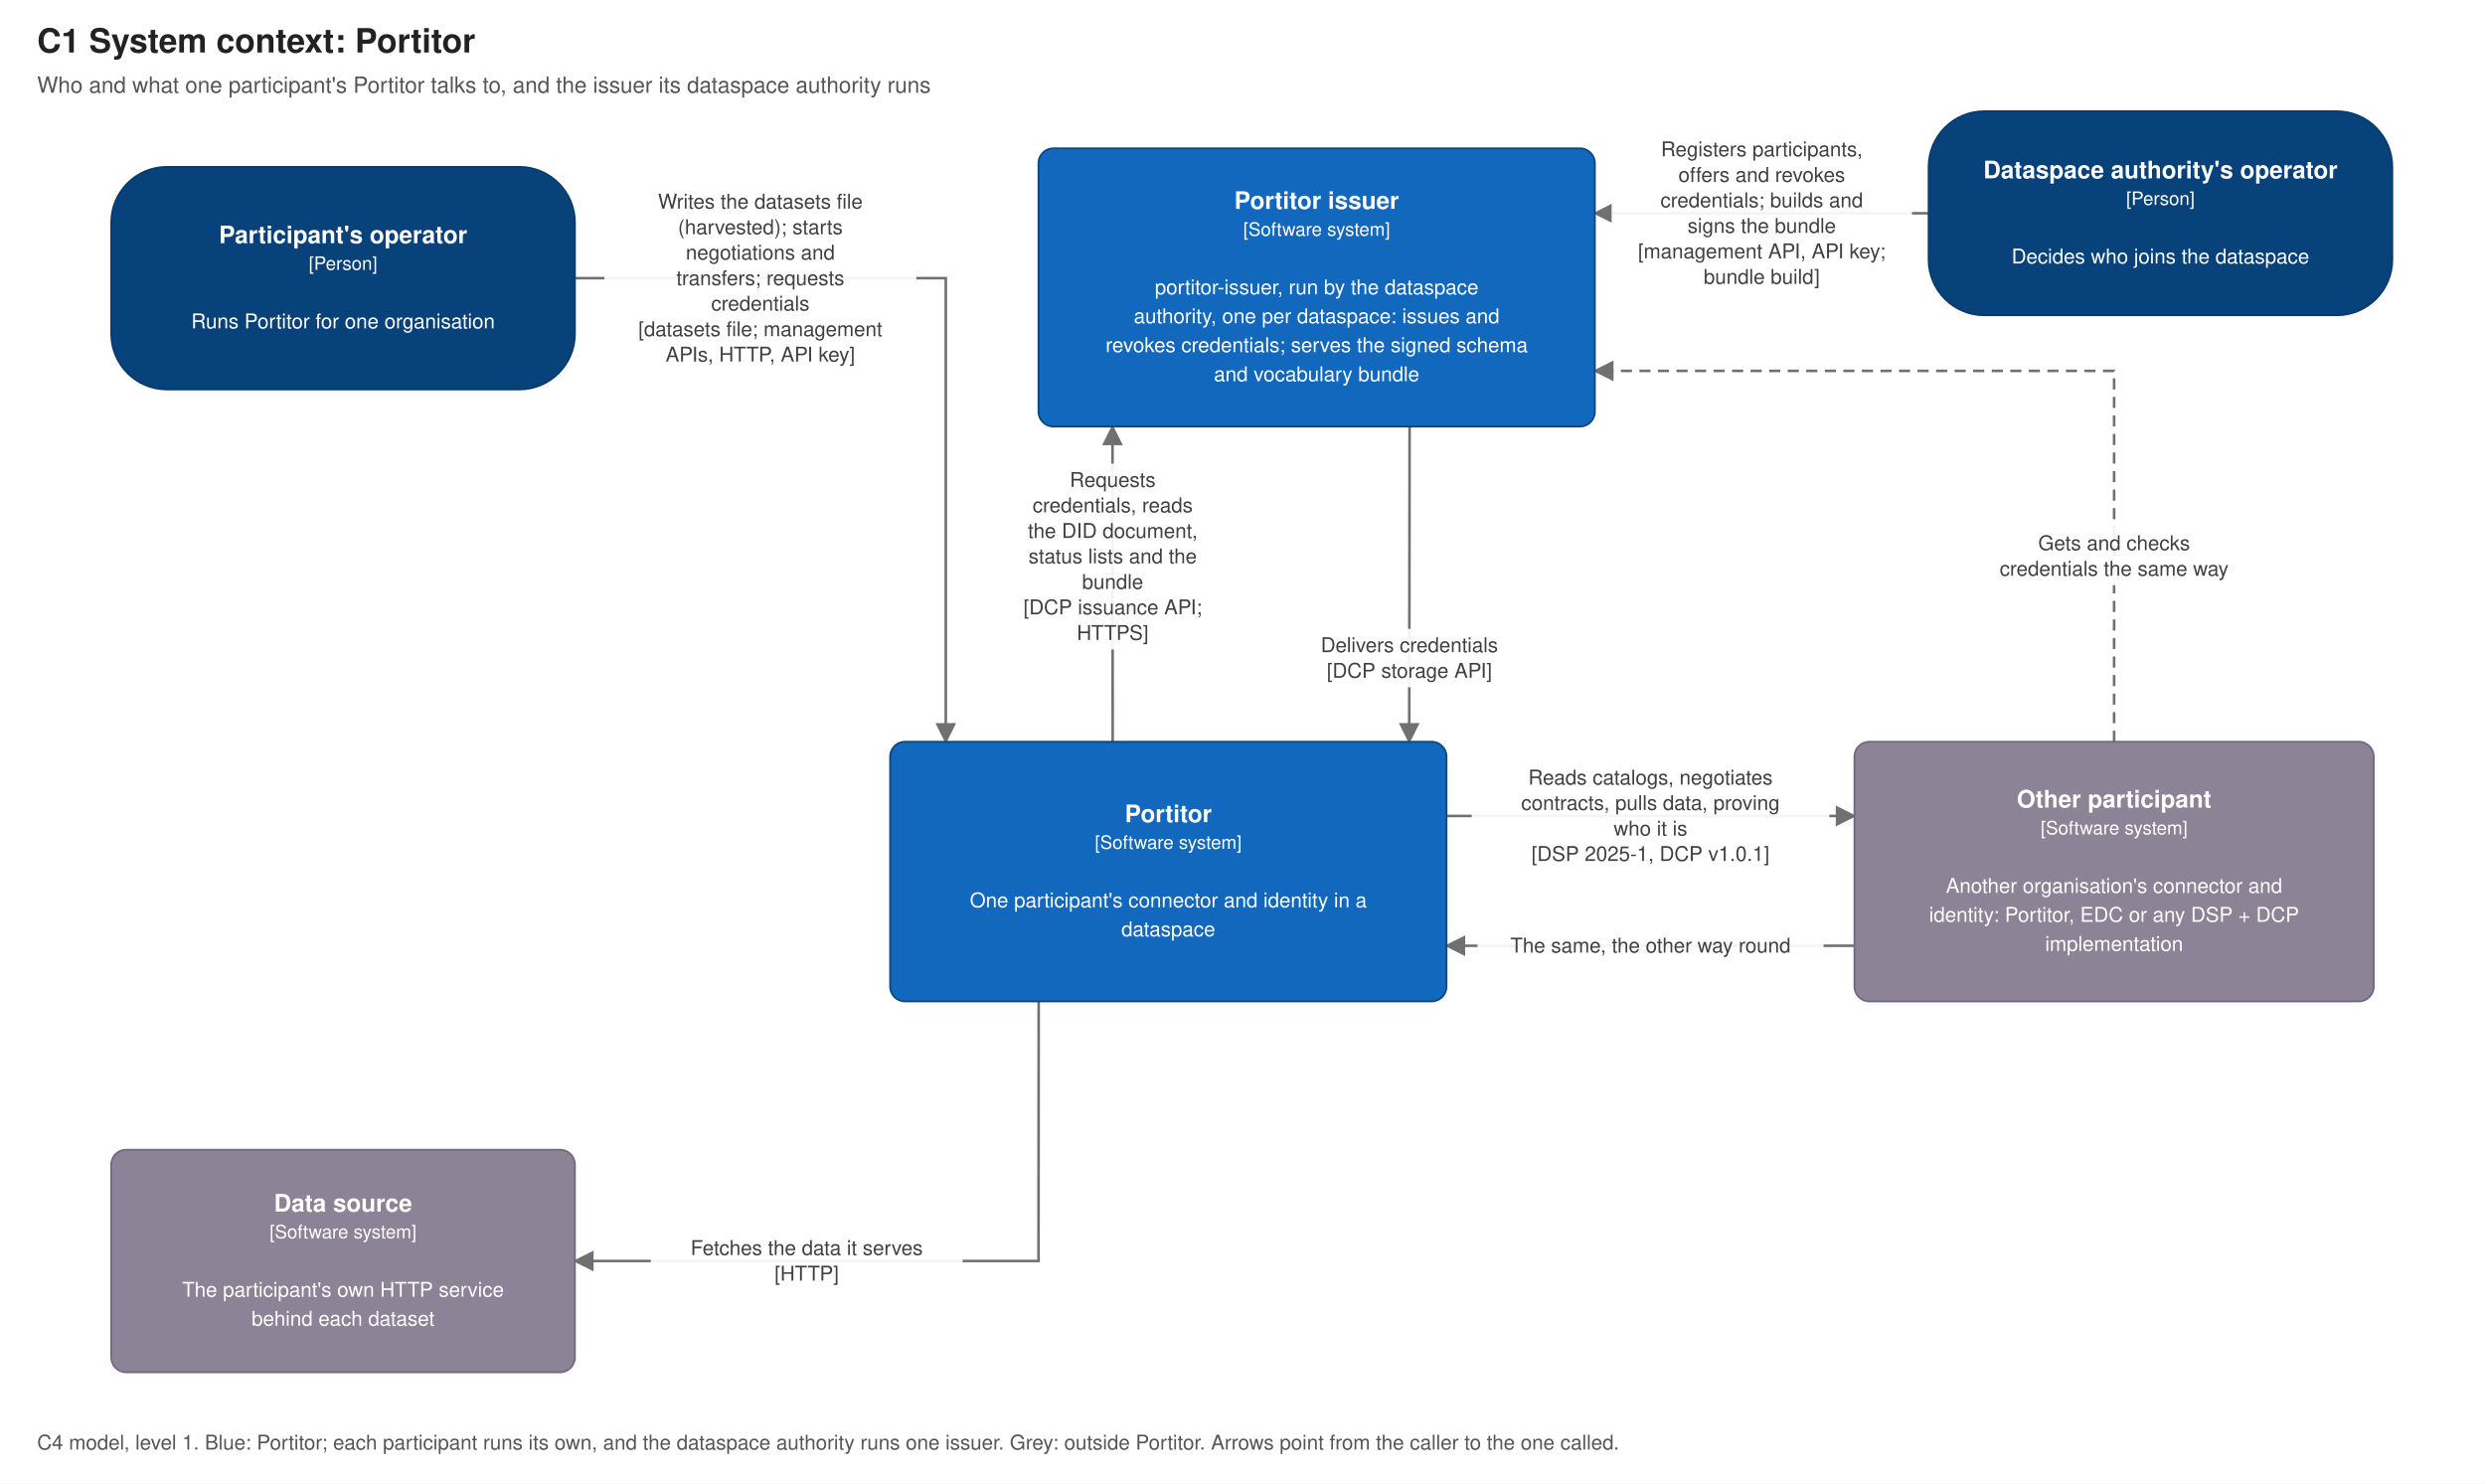
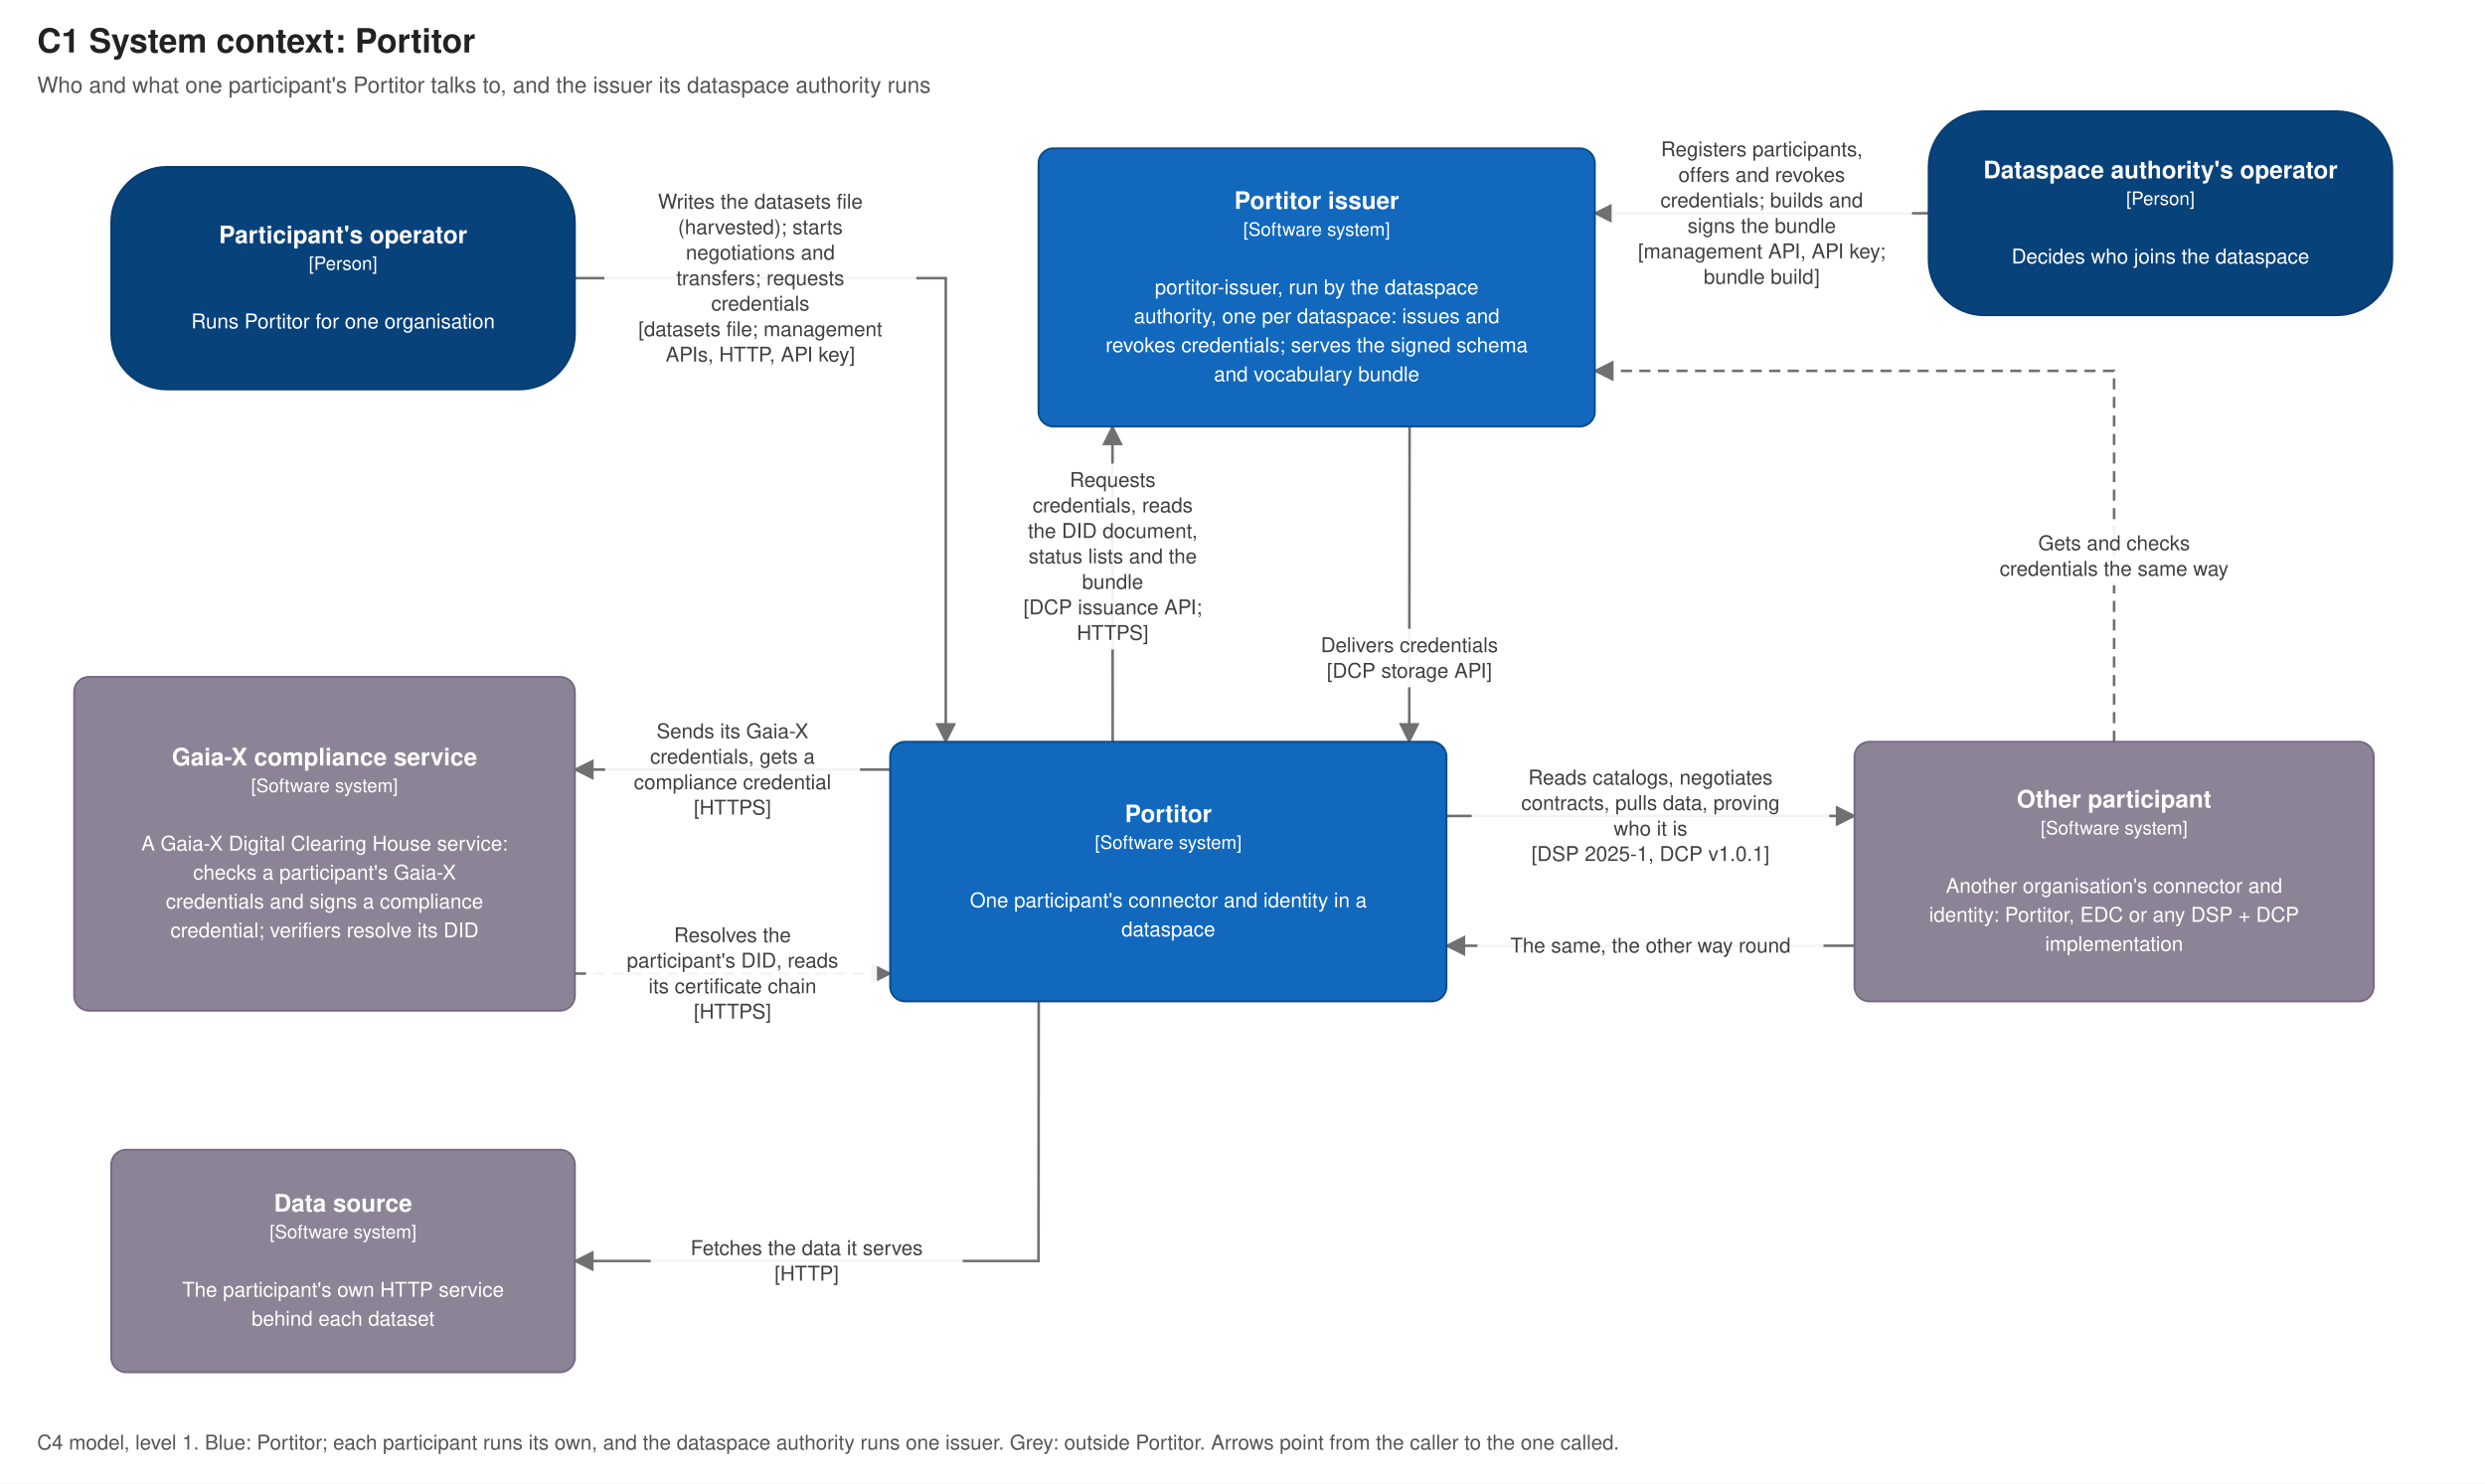
- <svg xmlns="http://www.w3.org/2000/svg" version="1.1" width="1340px" height="800px" viewBox="0 0 1340 800" content="&lt;mxfile host=&quot;Portitor&quot; type=&quot;device&quot;&gt;&lt;diagram id=&quot;c4&quot; name=&quot;C1 System context: Portitor&quot;&gt;&lt;mxGraphModel dx=&quot;1200&quot; dy=&quot;800&quot; grid=&quot;1&quot; gridSize=&quot;10&quot; guides=&quot;1&quot; page=&quot;0&quot; background=&quot;#FFFFFF&quot;&gt;&lt;root&gt;&lt;mxCell id=&quot;0&quot;/&gt;&lt;mxCell id=&quot;1&quot; parent=&quot;0&quot;/&gt;&lt;mxCell id=&quot;operator&quot; value='&amp;lt;b&amp;gt;Participant&amp;amp;#x27;s operator&amp;lt;/b&amp;gt;&amp;lt;br&amp;gt;&amp;lt;font style=&quot;font-size:10px&quot;&amp;gt;[Person]&amp;lt;/font&amp;gt;&amp;lt;br&amp;gt;&amp;lt;br&amp;gt;&amp;lt;font style=&quot;font-size:11px&quot;&amp;gt;Runs Portitor for one organisation&amp;lt;/font&amp;gt;' style=&quot;rounded=1;arcSize=30;whiteSpace=wrap;html=1;fillColor=#08427B;strokeColor=#073B6F;fontColor=#FFFFFF;fontSize=13;align=center;verticalAlign=middle;c4Kind=person;c4Name=Participant's operator;&quot; vertex=&quot;1&quot; parent=&quot;1&quot;&gt;&lt;mxGeometry x=&quot;60&quot; y=&quot;90&quot; width=&quot;250&quot; height=&quot;120&quot; as=&quot;geometry&quot;/&gt;&lt;/mxCell&gt;&lt;mxCell id=&quot;issuer&quot; value='&amp;lt;b&amp;gt;Portitor issuer&amp;lt;/b&amp;gt;&amp;lt;br&amp;gt;&amp;lt;font style=&quot;font-size:10px&quot;&amp;gt;[Software system]&amp;lt;/font&amp;gt;&amp;lt;br&amp;gt;&amp;lt;br&amp;gt;&amp;lt;font style=&quot;font-size:11px&quot;&amp;gt;portitor-issuer, run by the dataspace authority, one per dataspace: issues and revokes credentials; serves the signed schema and vocabulary bundle&amp;lt;/font&amp;gt;' style=&quot;rounded=1;arcSize=8;whiteSpace=wrap;html=1;fillColor=#1168BD;strokeColor=#0B4884;fontColor=#FFFFFF;fontSize=13;align=center;verticalAlign=middle;c4Kind=system;c4Name=Portitor issuer;&quot; vertex=&quot;1&quot; parent=&quot;1&quot;&gt;&lt;mxGeometry x=&quot;560&quot; y=&quot;80&quot; width=&quot;300&quot; height=&quot;150&quot; as=&quot;geometry&quot;/&gt;&lt;/mxCell&gt;&lt;mxCell id=&quot;authority&quot; value='&amp;lt;b&amp;gt;Dataspace authority&amp;amp;#x27;s operator&amp;lt;/b&amp;gt;&amp;lt;br&amp;gt;&amp;lt;font style=&quot;font-size:10px&quot;&amp;gt;[Person]&amp;lt;/font&amp;gt;&amp;lt;br&amp;gt;&amp;lt;br&amp;gt;&amp;lt;font style=&quot;font-size:11px&quot;&amp;gt;Decides who joins the dataspace&amp;lt;/font&amp;gt;' style=&quot;rounded=1;arcSize=30;whiteSpace=wrap;html=1;fillColor=#08427B;strokeColor=#073B6F;fontColor=#FFFFFF;fontSize=13;align=center;verticalAlign=middle;c4Kind=person;c4Name=Dataspace authority's operator;&quot; vertex=&quot;1&quot; parent=&quot;1&quot;&gt;&lt;mxGeometry x=&quot;1040&quot; y=&quot;60&quot; width=&quot;250&quot; height=&quot;110&quot; as=&quot;geometry&quot;/&gt;&lt;/mxCell&gt;&lt;mxCell id=&quot;portitor&quot; value='&amp;lt;b&amp;gt;Portitor&amp;lt;/b&amp;gt;&amp;lt;br&amp;gt;&amp;lt;font style=&quot;font-size:10px&quot;&amp;gt;[Software system]&amp;lt;/font&amp;gt;&amp;lt;br&amp;gt;&amp;lt;br&amp;gt;&amp;lt;font style=&quot;font-size:11px&quot;&amp;gt;One participant&amp;amp;#x27;s connector and identity in a dataspace&amp;lt;/font&amp;gt;' style=&quot;rounded=1;arcSize=8;whiteSpace=wrap;html=1;fillColor=#1168BD;strokeColor=#0B4884;fontColor=#FFFFFF;fontSize=13;align=center;verticalAlign=middle;c4Kind=system;c4Name=Portitor;&quot; vertex=&quot;1&quot; parent=&quot;1&quot;&gt;&lt;mxGeometry x=&quot;480&quot; y=&quot;400&quot; width=&quot;300&quot; height=&quot;140&quot; as=&quot;geometry&quot;/&gt;&lt;/mxCell&gt;&lt;mxCell id=&quot;partner&quot; value='&amp;lt;b&amp;gt;Other participant&amp;lt;/b&amp;gt;&amp;lt;br&amp;gt;&amp;lt;font style=&quot;font-size:10px&quot;&amp;gt;[Software system]&amp;lt;/font&amp;gt;&amp;lt;br&amp;gt;&amp;lt;br&amp;gt;&amp;lt;font style=&quot;font-size:11px&quot;&amp;gt;Another organisation&amp;amp;#x27;s connector and identity: Portitor, EDC or any DSP + DCP implementation&amp;lt;/font&amp;gt;' style=&quot;rounded=1;arcSize=8;whiteSpace=wrap;html=1;fillColor=#8C8496;strokeColor=#736782;fontColor=#FFFFFF;fontSize=13;align=center;verticalAlign=middle;c4Kind=external;c4Name=Other participant;&quot; vertex=&quot;1&quot; parent=&quot;1&quot;&gt;&lt;mxGeometry x=&quot;1000&quot; y=&quot;400&quot; width=&quot;280&quot; height=&quot;140&quot; as=&quot;geometry&quot;/&gt;&lt;/mxCell&gt;&lt;mxCell id=&quot;source&quot; value='&amp;lt;b&amp;gt;Data source&amp;lt;/b&amp;gt;&amp;lt;br&amp;gt;&amp;lt;font style=&quot;font-size:10px&quot;&amp;gt;[Software system]&amp;lt;/font&amp;gt;&amp;lt;br&amp;gt;&amp;lt;br&amp;gt;&amp;lt;font style=&quot;font-size:11px&quot;&amp;gt;The participant&amp;amp;#x27;s own HTTP service behind each dataset&amp;lt;/font&amp;gt;' style=&quot;rounded=1;arcSize=8;whiteSpace=wrap;html=1;fillColor=#8C8496;strokeColor=#736782;fontColor=#FFFFFF;fontSize=13;align=center;verticalAlign=middle;c4Kind=external;c4Name=Data source;&quot; vertex=&quot;1&quot; parent=&quot;1&quot;&gt;&lt;mxGeometry x=&quot;60&quot; y=&quot;620&quot; width=&quot;250&quot; height=&quot;120&quot; as=&quot;geometry&quot;/&gt;&lt;/mxCell&gt;&lt;mxCell id=&quot;e0&quot; value=&quot;Writes the datasets file (harvested); starts negotiations and transfers; requests credentials&amp;#10;[datasets file; management APIs, HTTP, API key]&quot; style=&quot;endArrow=blockThin;endFill=1;html=1;rounded=0;strokeColor=#707070;fontSize=11;fontColor=#404040;labelBackgroundColor=#FFFFFF;exitX=1.000;exitY=0.500;exitPerimeter=0;entryX=0.100;entryY=0.000;entryPerimeter=0;&quot; edge=&quot;1&quot; parent=&quot;1&quot; source=&quot;operator&quot; target=&quot;portitor&quot;&gt;&lt;mxGeometry relative=&quot;1&quot; as=&quot;geometry&quot;&gt;&lt;Array as=&quot;points&quot;&gt;&lt;mxPoint x=&quot;510&quot; y=&quot;150&quot;/&gt;&lt;/Array&gt;&lt;/mxGeometry&gt;&lt;/mxCell&gt;&lt;mxCell id=&quot;e1&quot; value=&quot;Requests credentials, reads the DID document, status lists and the bundle&amp;#10;[DCP issuance API; HTTPS]&quot; style=&quot;endArrow=blockThin;endFill=1;html=1;rounded=0;strokeColor=#707070;fontSize=11;fontColor=#404040;labelBackgroundColor=#FFFFFF;exitX=0.400;exitY=0.000;exitPerimeter=0;entryX=0.133;entryY=1.000;entryPerimeter=0;&quot; edge=&quot;1&quot; parent=&quot;1&quot; source=&quot;portitor&quot; target=&quot;issuer&quot;&gt;&lt;mxGeometry relative=&quot;1&quot; as=&quot;geometry&quot;&gt;&lt;/mxGeometry&gt;&lt;/mxCell&gt;&lt;mxCell id=&quot;e2&quot; value=&quot;Delivers credentials&amp;#10;[DCP storage API]&quot; style=&quot;endArrow=blockThin;endFill=1;html=1;rounded=0;strokeColor=#707070;fontSize=11;fontColor=#404040;labelBackgroundColor=#FFFFFF;exitX=0.667;exitY=1.000;exitPerimeter=0;entryX=0.933;entryY=0.000;entryPerimeter=0;&quot; edge=&quot;1&quot; parent=&quot;1&quot; source=&quot;issuer&quot; target=&quot;portitor&quot;&gt;&lt;mxGeometry relative=&quot;1&quot; as=&quot;geometry&quot;&gt;&lt;/mxGeometry&gt;&lt;/mxCell&gt;&lt;mxCell id=&quot;e3&quot; value=&quot;Registers participants, offers and revokes credentials; builds and signs the bundle&amp;#10;[management API, API key; bundle build]&quot; style=&quot;endArrow=blockThin;endFill=1;html=1;rounded=0;strokeColor=#707070;fontSize=11;fontColor=#404040;labelBackgroundColor=#FFFFFF;exitX=0.000;exitY=0.500;exitPerimeter=0;entryX=1.000;entryY=0.233;entryPerimeter=0;&quot; edge=&quot;1&quot; parent=&quot;1&quot; source=&quot;authority&quot; target=&quot;issuer&quot;&gt;&lt;mxGeometry relative=&quot;1&quot; as=&quot;geometry&quot;&gt;&lt;/mxGeometry&gt;&lt;/mxCell&gt;&lt;mxCell id=&quot;e4&quot; value=&quot;Reads catalogs, negotiates contracts, pulls data, proving who it is&amp;#10;[DSP 2025-1, DCP v1.0.1]&quot; style=&quot;endArrow=blockThin;endFill=1;html=1;rounded=0;strokeColor=#707070;fontSize=11;fontColor=#404040;labelBackgroundColor=#FFFFFF;exitX=1.000;exitY=0.286;exitPerimeter=0;entryX=0.000;entryY=0.286;entryPerimeter=0;&quot; edge=&quot;1&quot; parent=&quot;1&quot; source=&quot;portitor&quot; target=&quot;partner&quot;&gt;&lt;mxGeometry relative=&quot;1&quot; as=&quot;geometry&quot;&gt;&lt;/mxGeometry&gt;&lt;/mxCell&gt;&lt;mxCell id=&quot;e5&quot; value=&quot;The same, the other way round&quot; style=&quot;endArrow=blockThin;endFill=1;html=1;rounded=0;strokeColor=#707070;fontSize=11;fontColor=#404040;labelBackgroundColor=#FFFFFF;exitX=0.000;exitY=0.786;exitPerimeter=0;entryX=1.000;entryY=0.786;entryPerimeter=0;&quot; edge=&quot;1&quot; parent=&quot;1&quot; source=&quot;partner&quot; target=&quot;portitor&quot;&gt;&lt;mxGeometry relative=&quot;1&quot; as=&quot;geometry&quot;&gt;&lt;/mxGeometry&gt;&lt;/mxCell&gt;&lt;mxCell id=&quot;e6&quot; value=&quot;Gets and checks credentials the same way&quot; style=&quot;endArrow=blockThin;endFill=1;html=1;rounded=0;strokeColor=#707070;fontSize=11;fontColor=#404040;labelBackgroundColor=#FFFFFF;dashed=1;exitX=0.500;exitY=0.000;exitPerimeter=0;entryX=1.000;entryY=0.800;entryPerimeter=0;&quot; edge=&quot;1&quot; parent=&quot;1&quot; source=&quot;partner&quot; target=&quot;issuer&quot;&gt;&lt;mxGeometry relative=&quot;1&quot; as=&quot;geometry&quot;&gt;&lt;Array as=&quot;points&quot;&gt;&lt;mxPoint x=&quot;1140&quot; y=&quot;200&quot;/&gt;&lt;/Array&gt;&lt;/mxGeometry&gt;&lt;/mxCell&gt;&lt;mxCell id=&quot;e7&quot; value=&quot;Fetches the data it serves&amp;#10;[HTTP]&quot; style=&quot;endArrow=blockThin;endFill=1;html=1;rounded=0;strokeColor=#707070;fontSize=11;fontColor=#404040;labelBackgroundColor=#FFFFFF;exitX=0.267;exitY=1.000;exitPerimeter=0;entryX=1.000;entryY=0.500;entryPerimeter=0;&quot; edge=&quot;1&quot; parent=&quot;1&quot; source=&quot;portitor&quot; target=&quot;source&quot;&gt;&lt;mxGeometry relative=&quot;1&quot; as=&quot;geometry&quot;&gt;&lt;Array as=&quot;points&quot;&gt;&lt;mxPoint x=&quot;560&quot; y=&quot;680&quot;/&gt;&lt;/Array&gt;&lt;/mxGeometry&gt;&lt;/mxCell&gt;&lt;mxCell id=&quot;legend&quot; value=&quot;C4 model, level 1. Blue: Portitor; each participant runs its own, and the dataspace authority runs one issuer. Grey: outside Portitor. Arrows point from the caller to the one called.&quot; style=&quot;text;html=1;align=left;verticalAlign=top;fontSize=11;fontColor=#555555;whiteSpace=wrap;&quot; vertex=&quot;1&quot; parent=&quot;1&quot;&gt;&lt;mxGeometry x=&quot;20&quot; y=&quot;760&quot; width=&quot;1300&quot; height=&quot;40&quot; as=&quot;geometry&quot;/&gt;&lt;/mxCell&gt;&lt;/root&gt;&lt;/mxGraphModel&gt;&lt;/diagram&gt;&lt;/mxfile&gt;">
+ <svg xmlns="http://www.w3.org/2000/svg" version="1.1" width="1340px" height="800px" viewBox="0 0 1340 800" content="&lt;mxfile host=&quot;Portitor&quot; type=&quot;device&quot;&gt;&lt;diagram id=&quot;c4&quot; name=&quot;C1 System context: Portitor&quot;&gt;&lt;mxGraphModel dx=&quot;1200&quot; dy=&quot;800&quot; grid=&quot;1&quot; gridSize=&quot;10&quot; guides=&quot;1&quot; page=&quot;0&quot; background=&quot;#FFFFFF&quot;&gt;&lt;root&gt;&lt;mxCell id=&quot;0&quot;/&gt;&lt;mxCell id=&quot;1&quot; parent=&quot;0&quot;/&gt;&lt;mxCell id=&quot;operator&quot; value='&amp;lt;b&amp;gt;Participant&amp;amp;#x27;s operator&amp;lt;/b&amp;gt;&amp;lt;br&amp;gt;&amp;lt;font style=&quot;font-size:10px&quot;&amp;gt;[Person]&amp;lt;/font&amp;gt;&amp;lt;br&amp;gt;&amp;lt;br&amp;gt;&amp;lt;font style=&quot;font-size:11px&quot;&amp;gt;Runs Portitor for one organisation&amp;lt;/font&amp;gt;' style=&quot;rounded=1;arcSize=30;whiteSpace=wrap;html=1;fillColor=#08427B;strokeColor=#073B6F;fontColor=#FFFFFF;fontSize=13;align=center;verticalAlign=middle;c4Kind=person;c4Name=Participant's operator;&quot; vertex=&quot;1&quot; parent=&quot;1&quot;&gt;&lt;mxGeometry x=&quot;60&quot; y=&quot;90&quot; width=&quot;250&quot; height=&quot;120&quot; as=&quot;geometry&quot;/&gt;&lt;/mxCell&gt;&lt;mxCell id=&quot;issuer&quot; value='&amp;lt;b&amp;gt;Portitor issuer&amp;lt;/b&amp;gt;&amp;lt;br&amp;gt;&amp;lt;font style=&quot;font-size:10px&quot;&amp;gt;[Software system]&amp;lt;/font&amp;gt;&amp;lt;br&amp;gt;&amp;lt;br&amp;gt;&amp;lt;font style=&quot;font-size:11px&quot;&amp;gt;portitor-issuer, run by the dataspace authority, one per dataspace: issues and revokes credentials; serves the signed schema and vocabulary bundle&amp;lt;/font&amp;gt;' style=&quot;rounded=1;arcSize=8;whiteSpace=wrap;html=1;fillColor=#1168BD;strokeColor=#0B4884;fontColor=#FFFFFF;fontSize=13;align=center;verticalAlign=middle;c4Kind=system;c4Name=Portitor issuer;&quot; vertex=&quot;1&quot; parent=&quot;1&quot;&gt;&lt;mxGeometry x=&quot;560&quot; y=&quot;80&quot; width=&quot;300&quot; height=&quot;150&quot; as=&quot;geometry&quot;/&gt;&lt;/mxCell&gt;&lt;mxCell id=&quot;authority&quot; value='&amp;lt;b&amp;gt;Dataspace authority&amp;amp;#x27;s operator&amp;lt;/b&amp;gt;&amp;lt;br&amp;gt;&amp;lt;font style=&quot;font-size:10px&quot;&amp;gt;[Person]&amp;lt;/font&amp;gt;&amp;lt;br&amp;gt;&amp;lt;br&amp;gt;&amp;lt;font style=&quot;font-size:11px&quot;&amp;gt;Decides who joins the dataspace&amp;lt;/font&amp;gt;' style=&quot;rounded=1;arcSize=30;whiteSpace=wrap;html=1;fillColor=#08427B;strokeColor=#073B6F;fontColor=#FFFFFF;fontSize=13;align=center;verticalAlign=middle;c4Kind=person;c4Name=Dataspace authority's operator;&quot; vertex=&quot;1&quot; parent=&quot;1&quot;&gt;&lt;mxGeometry x=&quot;1040&quot; y=&quot;60&quot; width=&quot;250&quot; height=&quot;110&quot; as=&quot;geometry&quot;/&gt;&lt;/mxCell&gt;&lt;mxCell id=&quot;portitor&quot; value='&amp;lt;b&amp;gt;Portitor&amp;lt;/b&amp;gt;&amp;lt;br&amp;gt;&amp;lt;font style=&quot;font-size:10px&quot;&amp;gt;[Software system]&amp;lt;/font&amp;gt;&amp;lt;br&amp;gt;&amp;lt;br&amp;gt;&amp;lt;font style=&quot;font-size:11px&quot;&amp;gt;One participant&amp;amp;#x27;s connector and identity in a dataspace&amp;lt;/font&amp;gt;' style=&quot;rounded=1;arcSize=8;whiteSpace=wrap;html=1;fillColor=#1168BD;strokeColor=#0B4884;fontColor=#FFFFFF;fontSize=13;align=center;verticalAlign=middle;c4Kind=system;c4Name=Portitor;&quot; vertex=&quot;1&quot; parent=&quot;1&quot;&gt;&lt;mxGeometry x=&quot;480&quot; y=&quot;400&quot; width=&quot;300&quot; height=&quot;140&quot; as=&quot;geometry&quot;/&gt;&lt;/mxCell&gt;&lt;mxCell id=&quot;partner&quot; value='&amp;lt;b&amp;gt;Other participant&amp;lt;/b&amp;gt;&amp;lt;br&amp;gt;&amp;lt;font style=&quot;font-size:10px&quot;&amp;gt;[Software system]&amp;lt;/font&amp;gt;&amp;lt;br&amp;gt;&amp;lt;br&amp;gt;&amp;lt;font style=&quot;font-size:11px&quot;&amp;gt;Another organisation&amp;amp;#x27;s connector and identity: Portitor, EDC or any DSP + DCP implementation&amp;lt;/font&amp;gt;' style=&quot;rounded=1;arcSize=8;whiteSpace=wrap;html=1;fillColor=#8C8496;strokeColor=#736782;fontColor=#FFFFFF;fontSize=13;align=center;verticalAlign=middle;c4Kind=external;c4Name=Other participant;&quot; vertex=&quot;1&quot; parent=&quot;1&quot;&gt;&lt;mxGeometry x=&quot;1000&quot; y=&quot;400&quot; width=&quot;280&quot; height=&quot;140&quot; as=&quot;geometry&quot;/&gt;&lt;/mxCell&gt;&lt;mxCell id=&quot;source&quot; value='&amp;lt;b&amp;gt;Data source&amp;lt;/b&amp;gt;&amp;lt;br&amp;gt;&amp;lt;font style=&quot;font-size:10px&quot;&amp;gt;[Software system]&amp;lt;/font&amp;gt;&amp;lt;br&amp;gt;&amp;lt;br&amp;gt;&amp;lt;font style=&quot;font-size:11px&quot;&amp;gt;The participant&amp;amp;#x27;s own HTTP service behind each dataset&amp;lt;/font&amp;gt;' style=&quot;rounded=1;arcSize=8;whiteSpace=wrap;html=1;fillColor=#8C8496;strokeColor=#736782;fontColor=#FFFFFF;fontSize=13;align=center;verticalAlign=middle;c4Kind=external;c4Name=Data source;&quot; vertex=&quot;1&quot; parent=&quot;1&quot;&gt;&lt;mxGeometry x=&quot;60&quot; y=&quot;620&quot; width=&quot;250&quot; height=&quot;120&quot; as=&quot;geometry&quot;/&gt;&lt;/mxCell&gt;&lt;mxCell id=&quot;e0&quot; value=&quot;Writes the datasets file (harvested); starts negotiations and transfers; requests credentials&amp;#10;[datasets file; management APIs, HTTP, API key]&quot; style=&quot;endArrow=blockThin;endFill=1;html=1;rounded=0;strokeColor=#707070;fontSize=11;fontColor=#404040;labelBackgroundColor=#FFFFFF;exitX=1.000;exitY=0.500;exitPerimeter=0;entryX=0.100;entryY=0.000;entryPerimeter=0;&quot; edge=&quot;1&quot; parent=&quot;1&quot; source=&quot;operator&quot; target=&quot;portitor&quot;&gt;&lt;mxGeometry relative=&quot;1&quot; as=&quot;geometry&quot;&gt;&lt;Array as=&quot;points&quot;&gt;&lt;mxPoint x=&quot;510&quot; y=&quot;150&quot;/&gt;&lt;/Array&gt;&lt;/mxGeometry&gt;&lt;/mxCell&gt;&lt;mxCell id=&quot;e1&quot; value=&quot;Requests credentials, reads the DID document, status lists and the bundle&amp;#10;[DCP issuance API; HTTPS]&quot; style=&quot;endArrow=blockThin;endFill=1;html=1;rounded=0;strokeColor=#707070;fontSize=11;fontColor=#404040;labelBackgroundColor=#FFFFFF;exitX=0.400;exitY=0.000;exitPerimeter=0;entryX=0.133;entryY=1.000;entryPerimeter=0;&quot; edge=&quot;1&quot; parent=&quot;1&quot; source=&quot;portitor&quot; target=&quot;issuer&quot;&gt;&lt;mxGeometry relative=&quot;1&quot; as=&quot;geometry&quot;&gt;&lt;/mxGeometry&gt;&lt;/mxCell&gt;&lt;mxCell id=&quot;e2&quot; value=&quot;Delivers credentials&amp;#10;[DCP storage API]&quot; style=&quot;endArrow=blockThin;endFill=1;html=1;rounded=0;strokeColor=#707070;fontSize=11;fontColor=#404040;labelBackgroundColor=#FFFFFF;exitX=0.667;exitY=1.000;exitPerimeter=0;entryX=0.933;entryY=0.000;entryPerimeter=0;&quot; edge=&quot;1&quot; parent=&quot;1&quot; source=&quot;issuer&quot; target=&quot;portitor&quot;&gt;&lt;mxGeometry relative=&quot;1&quot; as=&quot;geometry&quot;&gt;&lt;/mxGeometry&gt;&lt;/mxCell&gt;&lt;mxCell id=&quot;e3&quot; value=&quot;Registers participants, offers and revokes credentials; builds and signs the bundle&amp;#10;[management API, API key; bundle build]&quot; style=&quot;endArrow=blockThin;endFill=1;html=1;rounded=0;strokeColor=#707070;fontSize=11;fontColor=#404040;labelBackgroundColor=#FFFFFF;exitX=0.000;exitY=0.500;exitPerimeter=0;entryX=1.000;entryY=0.233;entryPerimeter=0;&quot; edge=&quot;1&quot; parent=&quot;1&quot; source=&quot;authority&quot; target=&quot;issuer&quot;&gt;&lt;mxGeometry relative=&quot;1&quot; as=&quot;geometry&quot;&gt;&lt;/mxGeometry&gt;&lt;/mxCell&gt;&lt;mxCell id=&quot;e4&quot; value=&quot;Reads catalogs, negotiates contracts, pulls data, proving who it is&amp;#10;[DSP 2025-1, DCP v1.0.1]&quot; style=&quot;endArrow=blockThin;endFill=1;html=1;rounded=0;strokeColor=#707070;fontSize=11;fontColor=#404040;labelBackgroundColor=#FFFFFF;exitX=1.000;exitY=0.286;exitPerimeter=0;entryX=0.000;entryY=0.286;entryPerimeter=0;&quot; edge=&quot;1&quot; parent=&quot;1&quot; source=&quot;portitor&quot; target=&quot;partner&quot;&gt;&lt;mxGeometry relative=&quot;1&quot; as=&quot;geometry&quot;&gt;&lt;/mxGeometry&gt;&lt;/mxCell&gt;&lt;mxCell id=&quot;e5&quot; value=&quot;The same, the other way round&quot; style=&quot;endArrow=blockThin;endFill=1;html=1;rounded=0;strokeColor=#707070;fontSize=11;fontColor=#404040;labelBackgroundColor=#FFFFFF;exitX=0.000;exitY=0.786;exitPerimeter=0;entryX=1.000;entryY=0.786;entryPerimeter=0;&quot; edge=&quot;1&quot; parent=&quot;1&quot; source=&quot;partner&quot; target=&quot;portitor&quot;&gt;&lt;mxGeometry relative=&quot;1&quot; as=&quot;geometry&quot;&gt;&lt;/mxGeometry&gt;&lt;/mxCell&gt;&lt;mxCell id=&quot;e6&quot; value=&quot;Gets and checks credentials the same way&quot; style=&quot;endArrow=blockThin;endFill=1;html=1;rounded=0;strokeColor=#707070;fontSize=11;fontColor=#404040;labelBackgroundColor=#FFFFFF;dashed=1;exitX=0.500;exitY=0.000;exitPerimeter=0;entryX=1.000;entryY=0.800;entryPerimeter=0;&quot; edge=&quot;1&quot; parent=&quot;1&quot; source=&quot;partner&quot; target=&quot;issuer&quot;&gt;&lt;mxGeometry relative=&quot;1&quot; as=&quot;geometry&quot;&gt;&lt;Array as=&quot;points&quot;&gt;&lt;mxPoint x=&quot;1140&quot; y=&quot;200&quot;/&gt;&lt;/Array&gt;&lt;/mxGeometry&gt;&lt;/mxCell&gt;&lt;mxCell id=&quot;e7&quot; value=&quot;Fetches the data it serves&amp;#10;[HTTP]&quot; style=&quot;endArrow=blockThin;endFill=1;html=1;rounded=0;strokeColor=#707070;fontSize=11;fontColor=#404040;labelBackgroundColor=#FFFFFF;exitX=0.267;exitY=1.000;exitPerimeter=0;entryX=1.000;entryY=0.500;entryPerimeter=0;&quot; edge=&quot;1&quot; parent=&quot;1&quot; source=&quot;portitor&quot; target=&quot;source&quot;&gt;&lt;mxGeometry relative=&quot;1&quot; as=&quot;geometry&quot;&gt;&lt;Array as=&quot;points&quot;&gt;&lt;mxPoint x=&quot;560&quot; y=&quot;680&quot;/&gt;&lt;/Array&gt;&lt;/mxGeometry&gt;&lt;/mxCell&gt;&lt;mxCell id=&quot;gaiax&quot; value='&amp;lt;b&amp;gt;Gaia-X compliance service&amp;lt;/b&amp;gt;&amp;lt;br&amp;gt;&amp;lt;font style=&quot;font-size:10px&quot;&amp;gt;[Software system]&amp;lt;/font&amp;gt;&amp;lt;br&amp;gt;&amp;lt;br&amp;gt;&amp;lt;font style=&quot;font-size:11px&quot;&amp;gt;A Gaia-X Digital Clearing House service: checks a participant&amp;amp;#x27;s Gaia-X credentials and signs a compliance credential; verifiers resolve its DID&amp;lt;/font&amp;gt;' style=&quot;rounded=1;arcSize=8;whiteSpace=wrap;html=1;fillColor=#8C8496;strokeColor=#736782;fontColor=#FFFFFF;fontSize=13;align=center;verticalAlign=middle;c4Kind=external;c4Name=Gaia-X compliance service;&quot; vertex=&quot;1&quot; parent=&quot;1&quot;&gt;&lt;mxGeometry x=&quot;40&quot; y=&quot;365&quot; width=&quot;270&quot; height=&quot;180&quot; as=&quot;geometry&quot;/&gt;&lt;/mxCell&gt;&lt;mxCell id=&quot;e8&quot; value=&quot;Sends its Gaia-X credentials, gets a compliance credential&amp;#10;[HTTPS]&quot; style=&quot;endArrow=blockThin;endFill=1;html=1;rounded=0;strokeColor=#707070;fontSize=11;fontColor=#404040;labelBackgroundColor=#FFFFFF;exitX=0.000;exitY=0.107;exitPerimeter=0;entryX=1.000;entryY=0.278;entryPerimeter=0;&quot; edge=&quot;1&quot; parent=&quot;1&quot; source=&quot;portitor&quot; target=&quot;gaiax&quot;&gt;&lt;mxGeometry relative=&quot;1&quot; as=&quot;geometry&quot;&gt;&lt;/mxGeometry&gt;&lt;/mxCell&gt;&lt;mxCell id=&quot;e9&quot; value=&quot;Resolves the participant's DID, reads its certificate chain&amp;#10;[HTTPS]&quot; style=&quot;endArrow=blockThin;endFill=1;html=1;rounded=0;strokeColor=#707070;fontSize=11;fontColor=#404040;labelBackgroundColor=#FFFFFF;dashed=1;exitX=1.000;exitY=0.889;exitPerimeter=0;entryX=0.000;entryY=0.893;entryPerimeter=0;&quot; edge=&quot;1&quot; parent=&quot;1&quot; source=&quot;gaiax&quot; target=&quot;portitor&quot;&gt;&lt;mxGeometry relative=&quot;1&quot; as=&quot;geometry&quot;&gt;&lt;/mxGeometry&gt;&lt;/mxCell&gt;&lt;mxCell id=&quot;legend&quot; value=&quot;C4 model, level 1. Blue: Portitor; each participant runs its own, and the dataspace authority runs one issuer. Grey: outside Portitor. Arrows point from the caller to the one called.&quot; style=&quot;text;html=1;align=left;verticalAlign=top;fontSize=11;fontColor=#555555;whiteSpace=wrap;&quot; vertex=&quot;1&quot; parent=&quot;1&quot;&gt;&lt;mxGeometry x=&quot;20&quot; y=&quot;760&quot; width=&quot;1300&quot; height=&quot;40&quot; as=&quot;geometry&quot;/&gt;&lt;/mxCell&gt;&lt;/root&gt;&lt;/mxGraphModel&gt;&lt;/diagram&gt;&lt;/mxfile&gt;">
  <defs>
    <marker id="arrow" viewBox="0 0 10 10" refX="9" refY="5" markerWidth="8" markerHeight="8" orient="auto-start-reverse">
      <path d="M0,0 L10,5 L0,10 z" fill="#707070" />
    </marker>
  </defs>
  <rect x="0" y="0" width="1340" height="800" fill="#FFFFFF" />
  <text x="20.0" y="22.0" font-size="18" font-weight="bold" fill="#222222" text-anchor="start" dominant-baseline="middle" font-family="Helvetica, Arial, sans-serif">C1 System context: Portitor</text>
  <text x="20.0" y="46.0" font-size="12" font-weight="normal" fill="#555555" text-anchor="start" dominant-baseline="middle" font-family="Helvetica, Arial, sans-serif">Who and what one participant's Portitor talks to, and the issuer its dataspace authority runs</text>
  <polyline points="310.0,150.0 510.0,150.0 510.0,400.0" fill="none" stroke="#707070" stroke-width="1.4" marker-end="url(#arrow)" />
  <polyline points="600.0,400.0 599.9,230.0" fill="none" stroke="#707070" stroke-width="1.4" marker-end="url(#arrow)" />
  <polyline points="760.1,230.0 759.9,400.0" fill="none" stroke="#707070" stroke-width="1.4" marker-end="url(#arrow)" />
  <polyline points="1040.0,115.0 860.0,115.0" fill="none" stroke="#707070" stroke-width="1.4" marker-end="url(#arrow)" />
  <polyline points="780.0,440.0 1000.0,440.0" fill="none" stroke="#707070" stroke-width="1.4" marker-end="url(#arrow)" />
  <polyline points="1000.0,510.0 780.0,510.0" fill="none" stroke="#707070" stroke-width="1.4" marker-end="url(#arrow)" />
  <polyline points="1140.0,400.0 1140.0,200.0 860.0,200.0" fill="none" stroke="#707070" stroke-width="1.4" stroke-dasharray="6 4" marker-end="url(#arrow)" />
  <polyline points="560.1,540.0 560.0,680.0 310.0,680.0" fill="none" stroke="#707070" stroke-width="1.4" marker-end="url(#arrow)" />
+   <polyline points="480.0,415.0 310.0,415.0" fill="none" stroke="#707070" stroke-width="1.4" marker-end="url(#arrow)" />
+   <polyline points="310.0,525.0 480.0,525.0" fill="none" stroke="#707070" stroke-width="1.4" stroke-dasharray="6 4" marker-end="url(#arrow)" />
  <rect x="60" y="90" width="250" height="120" rx="30" fill="#08427B" stroke="#073B6F" />
  <text x="185.0" y="126.6" font-size="13" font-weight="bold" fill="#FFFFFF" text-anchor="middle" dominant-baseline="middle" font-family="Helvetica, Arial, sans-serif">Participant's operator</text>
  <text x="185.0" y="142.2" font-size="10" font-weight="normal" fill="#FFFFFF" text-anchor="middle" dominant-baseline="middle" font-family="Helvetica, Arial, sans-serif">[Person]</text>
  <text x="185.0" y="157.8" font-size="6" font-weight="normal" fill="#FFFFFF" text-anchor="middle" dominant-baseline="middle" font-family="Helvetica, Arial, sans-serif" />
  <text x="185.0" y="173.4" font-size="11" font-weight="normal" fill="#FFFFFF" text-anchor="middle" dominant-baseline="middle" font-family="Helvetica, Arial, sans-serif">Runs Portitor for one organisation</text>
  <rect x="560" y="80" width="300" height="150" rx="8" fill="#1168BD" stroke="#0B4884" />
  <text x="710.0" y="108.1" font-size="13" font-weight="bold" fill="#FFFFFF" text-anchor="middle" dominant-baseline="middle" font-family="Helvetica, Arial, sans-serif">Portitor issuer</text>
  <text x="710.0" y="123.8" font-size="10" font-weight="normal" fill="#FFFFFF" text-anchor="middle" dominant-baseline="middle" font-family="Helvetica, Arial, sans-serif">[Software system]</text>
  <text x="710.0" y="139.4" font-size="6" font-weight="normal" fill="#FFFFFF" text-anchor="middle" dominant-baseline="middle" font-family="Helvetica, Arial, sans-serif" />
  <text x="710.0" y="155.0" font-size="11" font-weight="normal" fill="#FFFFFF" text-anchor="middle" dominant-baseline="middle" font-family="Helvetica, Arial, sans-serif">portitor-issuer, run by the dataspace</text>
  <text x="710.0" y="170.6" font-size="11" font-weight="normal" fill="#FFFFFF" text-anchor="middle" dominant-baseline="middle" font-family="Helvetica, Arial, sans-serif">authority, one per dataspace: issues and</text>
  <text x="710.0" y="186.2" font-size="11" font-weight="normal" fill="#FFFFFF" text-anchor="middle" dominant-baseline="middle" font-family="Helvetica, Arial, sans-serif">revokes credentials; serves the signed schema</text>
  <text x="710.0" y="201.9" font-size="11" font-weight="normal" fill="#FFFFFF" text-anchor="middle" dominant-baseline="middle" font-family="Helvetica, Arial, sans-serif">and vocabulary bundle</text>
  <rect x="1040" y="60" width="250" height="110" rx="30" fill="#08427B" stroke="#073B6F" />
  <text x="1165.0" y="91.6" font-size="13" font-weight="bold" fill="#FFFFFF" text-anchor="middle" dominant-baseline="middle" font-family="Helvetica, Arial, sans-serif">Dataspace authority's operator</text>
  <text x="1165.0" y="107.2" font-size="10" font-weight="normal" fill="#FFFFFF" text-anchor="middle" dominant-baseline="middle" font-family="Helvetica, Arial, sans-serif">[Person]</text>
  <text x="1165.0" y="122.8" font-size="6" font-weight="normal" fill="#FFFFFF" text-anchor="middle" dominant-baseline="middle" font-family="Helvetica, Arial, sans-serif" />
  <text x="1165.0" y="138.4" font-size="11" font-weight="normal" fill="#FFFFFF" text-anchor="middle" dominant-baseline="middle" font-family="Helvetica, Arial, sans-serif">Decides who joins the dataspace</text>
  <rect x="480" y="400" width="300" height="140" rx="8" fill="#1168BD" stroke="#0B4884" />
  <text x="630.0" y="438.8" font-size="13" font-weight="bold" fill="#FFFFFF" text-anchor="middle" dominant-baseline="middle" font-family="Helvetica, Arial, sans-serif">Portitor</text>
  <text x="630.0" y="454.4" font-size="10" font-weight="normal" fill="#FFFFFF" text-anchor="middle" dominant-baseline="middle" font-family="Helvetica, Arial, sans-serif">[Software system]</text>
  <text x="630.0" y="470.0" font-size="6" font-weight="normal" fill="#FFFFFF" text-anchor="middle" dominant-baseline="middle" font-family="Helvetica, Arial, sans-serif" />
  <text x="630.0" y="485.6" font-size="11" font-weight="normal" fill="#FFFFFF" text-anchor="middle" dominant-baseline="middle" font-family="Helvetica, Arial, sans-serif">One participant's connector and identity in a</text>
  <text x="630.0" y="501.2" font-size="11" font-weight="normal" fill="#FFFFFF" text-anchor="middle" dominant-baseline="middle" font-family="Helvetica, Arial, sans-serif">dataspace</text>
  <rect x="1000" y="400" width="280" height="140" rx="8" fill="#8C8496" stroke="#736782" />
  <text x="1140.0" y="430.9" font-size="13" font-weight="bold" fill="#FFFFFF" text-anchor="middle" dominant-baseline="middle" font-family="Helvetica, Arial, sans-serif">Other participant</text>
  <text x="1140.0" y="446.6" font-size="10" font-weight="normal" fill="#FFFFFF" text-anchor="middle" dominant-baseline="middle" font-family="Helvetica, Arial, sans-serif">[Software system]</text>
  <text x="1140.0" y="462.2" font-size="6" font-weight="normal" fill="#FFFFFF" text-anchor="middle" dominant-baseline="middle" font-family="Helvetica, Arial, sans-serif" />
  <text x="1140.0" y="477.8" font-size="11" font-weight="normal" fill="#FFFFFF" text-anchor="middle" dominant-baseline="middle" font-family="Helvetica, Arial, sans-serif">Another organisation's connector and</text>
  <text x="1140.0" y="493.4" font-size="11" font-weight="normal" fill="#FFFFFF" text-anchor="middle" dominant-baseline="middle" font-family="Helvetica, Arial, sans-serif">identity: Portitor, EDC or any DSP + DCP</text>
  <text x="1140.0" y="509.1" font-size="11" font-weight="normal" fill="#FFFFFF" text-anchor="middle" dominant-baseline="middle" font-family="Helvetica, Arial, sans-serif">implementation</text>
  <rect x="60" y="620" width="250" height="120" rx="8" fill="#8C8496" stroke="#736782" />
  <text x="185.0" y="648.8" font-size="13" font-weight="bold" fill="#FFFFFF" text-anchor="middle" dominant-baseline="middle" font-family="Helvetica, Arial, sans-serif">Data source</text>
  <text x="185.0" y="664.4" font-size="10" font-weight="normal" fill="#FFFFFF" text-anchor="middle" dominant-baseline="middle" font-family="Helvetica, Arial, sans-serif">[Software system]</text>
  <text x="185.0" y="680.0" font-size="6" font-weight="normal" fill="#FFFFFF" text-anchor="middle" dominant-baseline="middle" font-family="Helvetica, Arial, sans-serif" />
  <text x="185.0" y="695.6" font-size="11" font-weight="normal" fill="#FFFFFF" text-anchor="middle" dominant-baseline="middle" font-family="Helvetica, Arial, sans-serif">The participant's own HTTP service</text>
  <text x="185.0" y="711.2" font-size="11" font-weight="normal" fill="#FFFFFF" text-anchor="middle" dominant-baseline="middle" font-family="Helvetica, Arial, sans-serif">behind each dataset</text>
+   <rect x="40" y="365" width="270" height="180" rx="8" fill="#8C8496" stroke="#736782" />
+   <text x="175.0" y="408.2" font-size="13" font-weight="bold" fill="#FFFFFF" text-anchor="middle" dominant-baseline="middle" font-family="Helvetica, Arial, sans-serif">Gaia-X compliance service</text>
+   <text x="175.0" y="423.8" font-size="10" font-weight="normal" fill="#FFFFFF" text-anchor="middle" dominant-baseline="middle" font-family="Helvetica, Arial, sans-serif">[Software system]</text>
+   <text x="175.0" y="439.4" font-size="6" font-weight="normal" fill="#FFFFFF" text-anchor="middle" dominant-baseline="middle" font-family="Helvetica, Arial, sans-serif" />
+   <text x="175.0" y="455.0" font-size="11" font-weight="normal" fill="#FFFFFF" text-anchor="middle" dominant-baseline="middle" font-family="Helvetica, Arial, sans-serif">A Gaia-X Digital Clearing House service:</text>
+   <text x="175.0" y="470.6" font-size="11" font-weight="normal" fill="#FFFFFF" text-anchor="middle" dominant-baseline="middle" font-family="Helvetica, Arial, sans-serif">checks a participant's Gaia-X</text>
+   <text x="175.0" y="486.2" font-size="11" font-weight="normal" fill="#FFFFFF" text-anchor="middle" dominant-baseline="middle" font-family="Helvetica, Arial, sans-serif">credentials and signs a compliance</text>
+   <text x="175.0" y="501.8" font-size="11" font-weight="normal" fill="#FFFFFF" text-anchor="middle" dominant-baseline="middle" font-family="Helvetica, Arial, sans-serif">credential; verifiers resolve its DID</text>
  <rect x="325.9" y="100.0" width="168.2" height="100.2" fill="#FFFFFF" fill-opacity="0.92" />
  <text x="410.0" y="108.8" font-size="11" font-weight="normal" fill="#404040" text-anchor="middle" dominant-baseline="middle" font-family="Helvetica, Arial, sans-serif">Writes the datasets file</text>
  <text x="410.0" y="122.6" font-size="11" font-weight="normal" fill="#404040" text-anchor="middle" dominant-baseline="middle" font-family="Helvetica, Arial, sans-serif">(harvested); starts</text>
  <text x="410.0" y="136.3" font-size="11" font-weight="normal" fill="#404040" text-anchor="middle" dominant-baseline="middle" font-family="Helvetica, Arial, sans-serif">negotiations and</text>
  <text x="410.0" y="150.1" font-size="11" font-weight="normal" fill="#404040" text-anchor="middle" dominant-baseline="middle" font-family="Helvetica, Arial, sans-serif">transfers; requests</text>
  <text x="410.0" y="163.8" font-size="11" font-weight="normal" fill="#404040" text-anchor="middle" dominant-baseline="middle" font-family="Helvetica, Arial, sans-serif">credentials</text>
  <text x="410.0" y="177.6" font-size="11" font-weight="normal" fill="#404040" text-anchor="middle" dominant-baseline="middle" font-family="Helvetica, Arial, sans-serif">[datasets file; management</text>
  <text x="410.0" y="191.3" font-size="11" font-weight="normal" fill="#404040" text-anchor="middle" dominant-baseline="middle" font-family="Helvetica, Arial, sans-serif">APIs, HTTP, API key]</text>
  <rect x="534.4" y="250.0" width="131.2" height="100.2" fill="#FFFFFF" fill-opacity="0.92" />
  <text x="600.0" y="258.9" font-size="11" font-weight="normal" fill="#404040" text-anchor="middle" dominant-baseline="middle" font-family="Helvetica, Arial, sans-serif">Requests</text>
  <text x="600.0" y="272.6" font-size="11" font-weight="normal" fill="#404040" text-anchor="middle" dominant-baseline="middle" font-family="Helvetica, Arial, sans-serif">credentials, reads</text>
  <text x="600.0" y="286.4" font-size="11" font-weight="normal" fill="#404040" text-anchor="middle" dominant-baseline="middle" font-family="Helvetica, Arial, sans-serif">the DID document,</text>
  <text x="600.0" y="300.1" font-size="11" font-weight="normal" fill="#404040" text-anchor="middle" dominant-baseline="middle" font-family="Helvetica, Arial, sans-serif">status lists and the</text>
  <text x="600.0" y="313.9" font-size="11" font-weight="normal" fill="#404040" text-anchor="middle" dominant-baseline="middle" font-family="Helvetica, Arial, sans-serif">bundle</text>
  <text x="600.0" y="327.6" font-size="11" font-weight="normal" fill="#404040" text-anchor="middle" dominant-baseline="middle" font-family="Helvetica, Arial, sans-serif">[DCP issuance API;</text>
  <text x="600.0" y="341.4" font-size="11" font-weight="normal" fill="#404040" text-anchor="middle" dominant-baseline="middle" font-family="Helvetica, Arial, sans-serif">HTTPS]</text>
  <rect x="694.4" y="339.1" width="131.2" height="31.5" fill="#FFFFFF" fill-opacity="0.92" />
  <text x="760.0" y="348.0" font-size="11" font-weight="normal" fill="#404040" text-anchor="middle" dominant-baseline="middle" font-family="Helvetica, Arial, sans-serif">Delivers credentials</text>
  <text x="760.0" y="361.8" font-size="11" font-weight="normal" fill="#404040" text-anchor="middle" dominant-baseline="middle" font-family="Helvetica, Arial, sans-serif">[DCP storage API]</text>
  <rect x="869.0" y="71.8" width="162.0" height="86.5" fill="#FFFFFF" fill-opacity="0.92" />
  <text x="950.0" y="80.6" font-size="11" font-weight="normal" fill="#404040" text-anchor="middle" dominant-baseline="middle" font-family="Helvetica, Arial, sans-serif">Registers participants,</text>
  <text x="950.0" y="94.4" font-size="11" font-weight="normal" fill="#404040" text-anchor="middle" dominant-baseline="middle" font-family="Helvetica, Arial, sans-serif">offers and revokes</text>
  <text x="950.0" y="108.1" font-size="11" font-weight="normal" fill="#404040" text-anchor="middle" dominant-baseline="middle" font-family="Helvetica, Arial, sans-serif">credentials; builds and</text>
  <text x="950.0" y="121.9" font-size="11" font-weight="normal" fill="#404040" text-anchor="middle" dominant-baseline="middle" font-family="Helvetica, Arial, sans-serif">signs the bundle</text>
  <text x="950.0" y="135.6" font-size="11" font-weight="normal" fill="#404040" text-anchor="middle" dominant-baseline="middle" font-family="Helvetica, Arial, sans-serif">[management API, API key;</text>
  <text x="950.0" y="149.4" font-size="11" font-weight="normal" fill="#404040" text-anchor="middle" dominant-baseline="middle" font-family="Helvetica, Arial, sans-serif">bundle build]</text>
  <rect x="793.6" y="410.5" width="192.8" height="59.0" fill="#FFFFFF" fill-opacity="0.92" />
  <text x="890.0" y="419.4" font-size="11" font-weight="normal" fill="#404040" text-anchor="middle" dominant-baseline="middle" font-family="Helvetica, Arial, sans-serif">Reads catalogs, negotiates</text>
  <text x="890.0" y="433.1" font-size="11" font-weight="normal" fill="#404040" text-anchor="middle" dominant-baseline="middle" font-family="Helvetica, Arial, sans-serif">contracts, pulls data, proving</text>
  <text x="890.0" y="446.9" font-size="11" font-weight="normal" fill="#404040" text-anchor="middle" dominant-baseline="middle" font-family="Helvetica, Arial, sans-serif">who it is</text>
  <text x="890.0" y="460.6" font-size="11" font-weight="normal" fill="#404040" text-anchor="middle" dominant-baseline="middle" font-family="Helvetica, Arial, sans-serif">[DSP 2025-1, DCP v1.0.1]</text>
  <rect x="796.7" y="501.1" width="186.6" height="17.8" fill="#FFFFFF" fill-opacity="0.92" />
  <text x="890.0" y="510.0" font-size="11" font-weight="normal" fill="#404040" text-anchor="middle" dominant-baseline="middle" font-family="Helvetica, Arial, sans-serif">The same, the other way round</text>
  <rect x="1062.1" y="284.1" width="155.8" height="31.5" fill="#FFFFFF" fill-opacity="0.92" />
  <text x="1140.0" y="293.0" font-size="11" font-weight="normal" fill="#404040" text-anchor="middle" dominant-baseline="middle" font-family="Helvetica, Arial, sans-serif">Gets and checks</text>
  <text x="1140.0" y="306.8" font-size="11" font-weight="normal" fill="#404040" text-anchor="middle" dominant-baseline="middle" font-family="Helvetica, Arial, sans-serif">credentials the same way</text>
  <rect x="350.9" y="664.2" width="168.2" height="31.5" fill="#FFFFFF" fill-opacity="0.92" />
  <text x="435.0" y="673.1" font-size="11" font-weight="normal" fill="#404040" text-anchor="middle" dominant-baseline="middle" font-family="Helvetica, Arial, sans-serif">Fetches the data it serves</text>
  <text x="435.0" y="686.9" font-size="11" font-weight="normal" fill="#404040" text-anchor="middle" dominant-baseline="middle" font-family="Helvetica, Arial, sans-serif">[HTTP]</text>
+   <rect x="326.3" y="385.5" width="137.4" height="59.0" fill="#FFFFFF" fill-opacity="0.92" />
+   <text x="395.0" y="394.4" font-size="11" font-weight="normal" fill="#404040" text-anchor="middle" dominant-baseline="middle" font-family="Helvetica, Arial, sans-serif">Sends its Gaia-X</text>
+   <text x="395.0" y="408.1" font-size="11" font-weight="normal" fill="#404040" text-anchor="middle" dominant-baseline="middle" font-family="Helvetica, Arial, sans-serif">credentials, gets a</text>
+   <text x="395.0" y="421.9" font-size="11" font-weight="normal" fill="#404040" text-anchor="middle" dominant-baseline="middle" font-family="Helvetica, Arial, sans-serif">compliance credential</text>
+   <text x="395.0" y="435.6" font-size="11" font-weight="normal" fill="#404040" text-anchor="middle" dominant-baseline="middle" font-family="Helvetica, Arial, sans-serif">[HTTPS]</text>
+   <rect x="317.1" y="495.5" width="155.8" height="59.0" fill="#FFFFFF" fill-opacity="0.92" />
+   <text x="395.0" y="504.4" font-size="11" font-weight="normal" fill="#404040" text-anchor="middle" dominant-baseline="middle" font-family="Helvetica, Arial, sans-serif">Resolves the</text>
+   <text x="395.0" y="518.1" font-size="11" font-weight="normal" fill="#404040" text-anchor="middle" dominant-baseline="middle" font-family="Helvetica, Arial, sans-serif">participant's DID, reads</text>
+   <text x="395.0" y="531.9" font-size="11" font-weight="normal" fill="#404040" text-anchor="middle" dominant-baseline="middle" font-family="Helvetica, Arial, sans-serif">its certificate chain</text>
+   <text x="395.0" y="545.6" font-size="11" font-weight="normal" fill="#404040" text-anchor="middle" dominant-baseline="middle" font-family="Helvetica, Arial, sans-serif">[HTTPS]</text>
  <text x="20.0" y="778.0" font-size="11" font-weight="normal" fill="#555555" text-anchor="start" dominant-baseline="middle" font-family="Helvetica, Arial, sans-serif">C4 model, level 1. Blue: Portitor; each participant runs its own, and the dataspace authority runs one issuer. Grey: outside Portitor. Arrows point from the caller to the one called.</text>
</svg>
